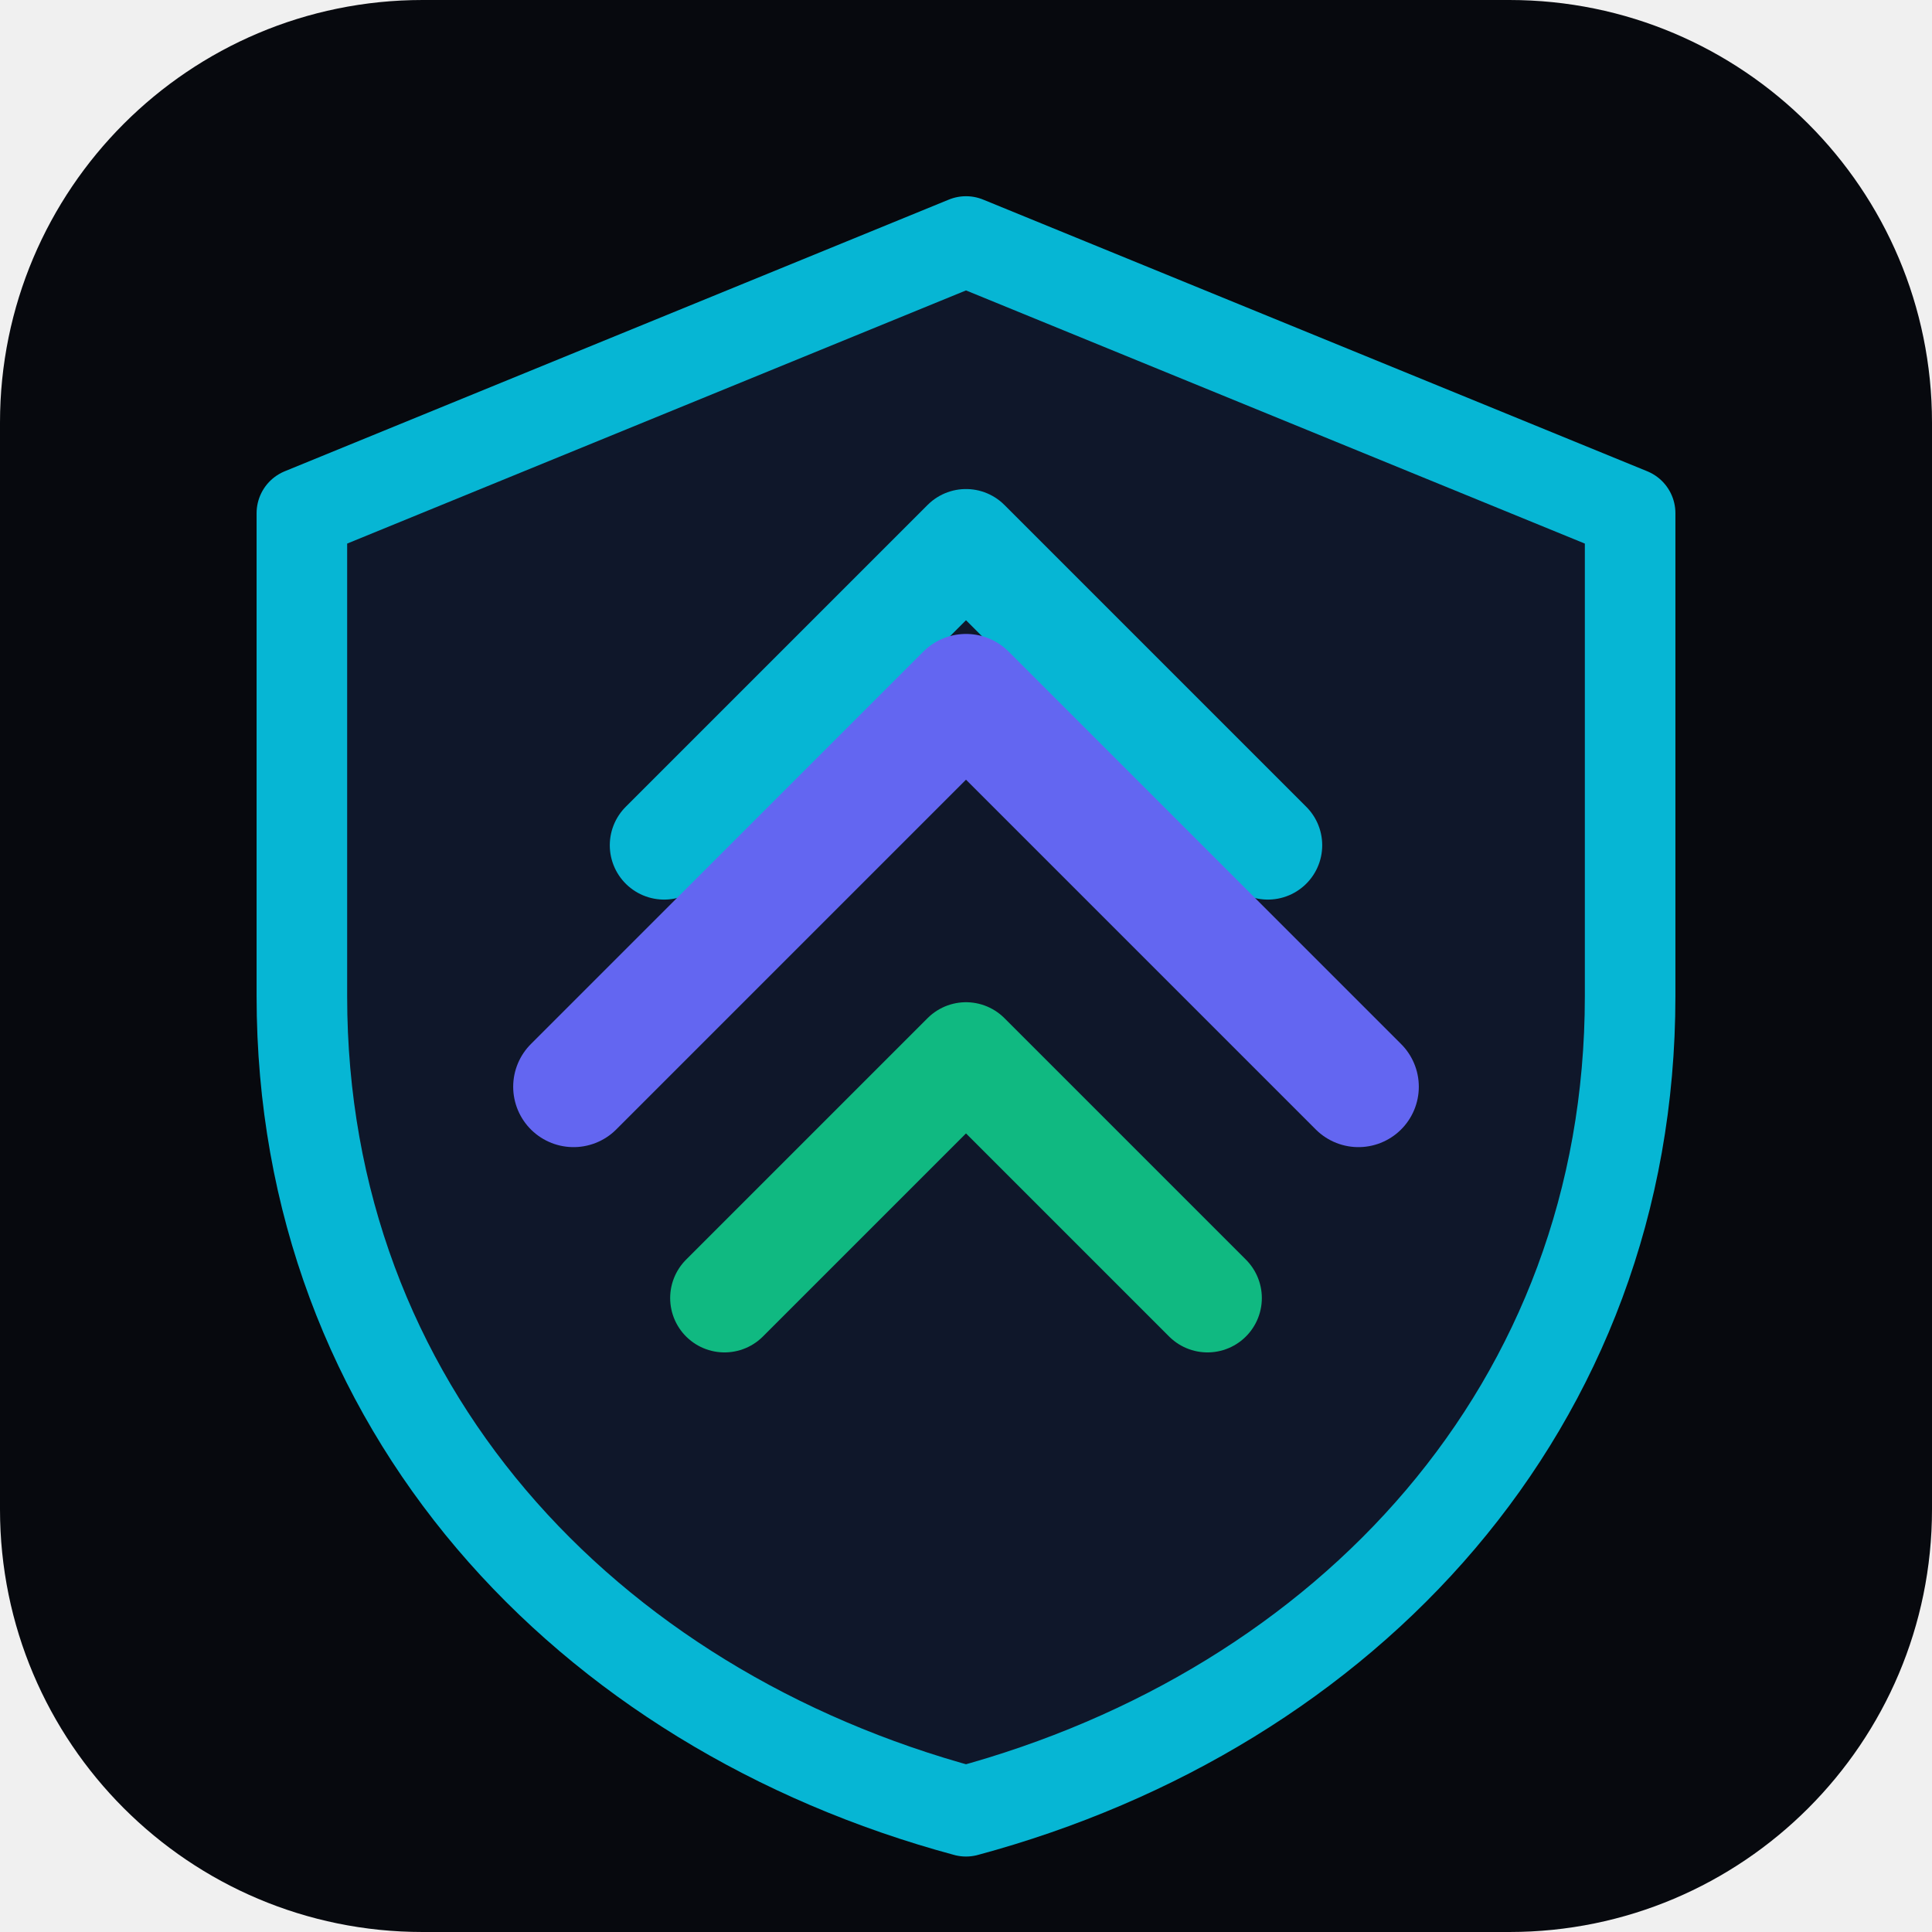
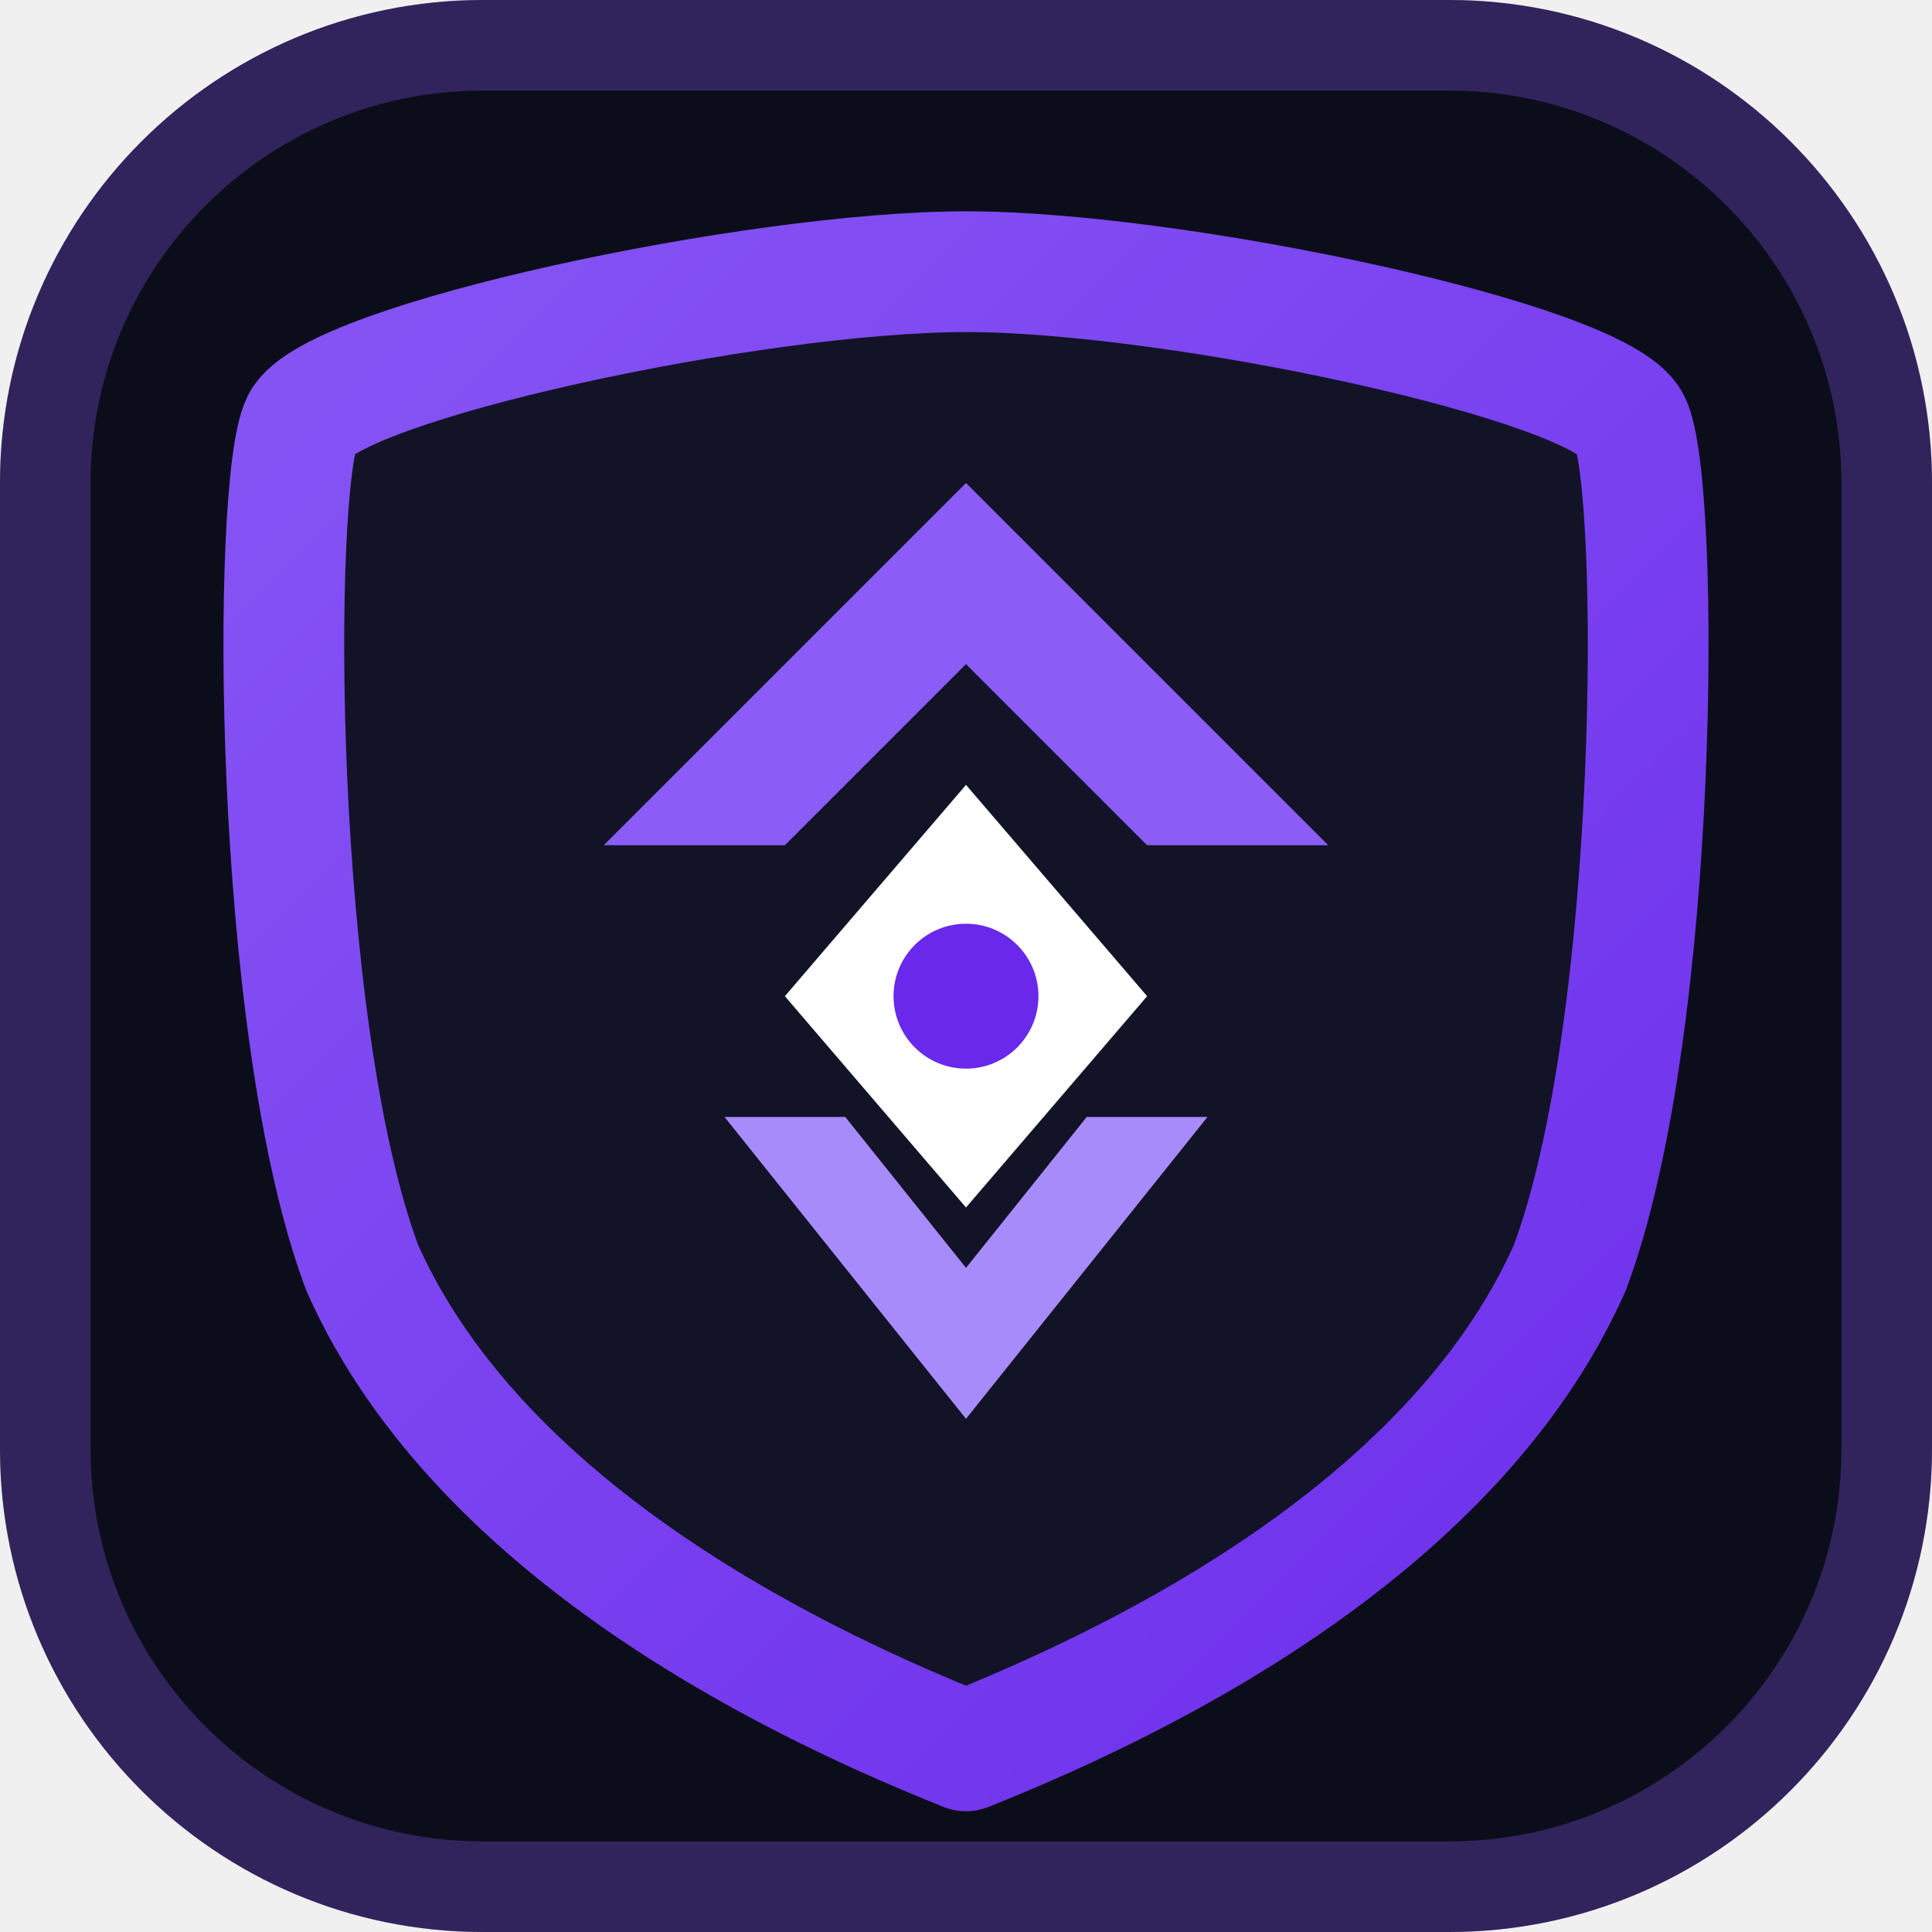
<svg xmlns="http://www.w3.org/2000/svg" viewBox="0 0 32 32" fill="none">
-   <rect width="32" height="32" rx="7" fill="#07090E" />
-   <path d="M16 4L5 8.5V16.5C5 23.3 9.7 28.3 16 30C22.3 28.3 27 23.3 27 16.5V8.5L16 4Z" fill="#0F172A" stroke="#06B6D4" stroke-width="1.5" stroke-linejoin="round" />
-   <path d="M11 14L16 9L21 14" stroke="#06B6D4" stroke-width="1.8" stroke-linecap="round" stroke-linejoin="round" />
-   <path d="M9.5 18L16 11.5L22.5 18" stroke="#6366F1" stroke-width="2" stroke-linecap="round" stroke-linejoin="round" />
-   <path d="M12 21.5L16 17.5L20 21.5" stroke="#10B981" stroke-width="1.8" stroke-linecap="round" stroke-linejoin="round" />
+   <defs>
+     <linearGradient id="favViolet" x1="0" y1="0" x2="32" y2="32" gradientUnits="userSpaceOnUse">
+       <stop offset="0%" stop-color="#8B5CF6" />
+       <stop offset="100%" stop-color="#6928EA" />
+     </linearGradient>
+   </defs>
+   <rect width="32" height="32" rx="8" fill="#0C0D1B" />
+   <rect x="0.75" y="0.75" width="30.5" height="30.5" rx="7.25" stroke="rgba(139,92,246,0.3)" stroke-width="1.5" />
+   <path d="M16 4.5 C19.5 4.5 26.5 6 27 7 C27.5 8 27.5 17 26 21 C24 25.5 18.5 28 16 29 C13.5 28 8 25.5 6 21 C4.5 17 4.5 8 5 7 C5.5 6 12.5 4.5 16 4.5 Z" fill="#121327" stroke="url(#favViolet)" stroke-width="2" stroke-linejoin="round" />
+   <path d="M16 8 L22 14 L19 14 L16 11 L13 14 L10 14 Z" fill="#8B5CF6" />
+   <polygon points="16,13 19,16.5 16,20 13,16.5" fill="#FFFFFF" />
+   <circle cx="16" cy="16.5" r="1.2" fill="#6928EA" />
+   <path d="M12 18.5 L16 23.5 L20 18.5 L18 18.5 L16 21 L14 18.5 Z" fill="#A78BFA" />
</svg>
